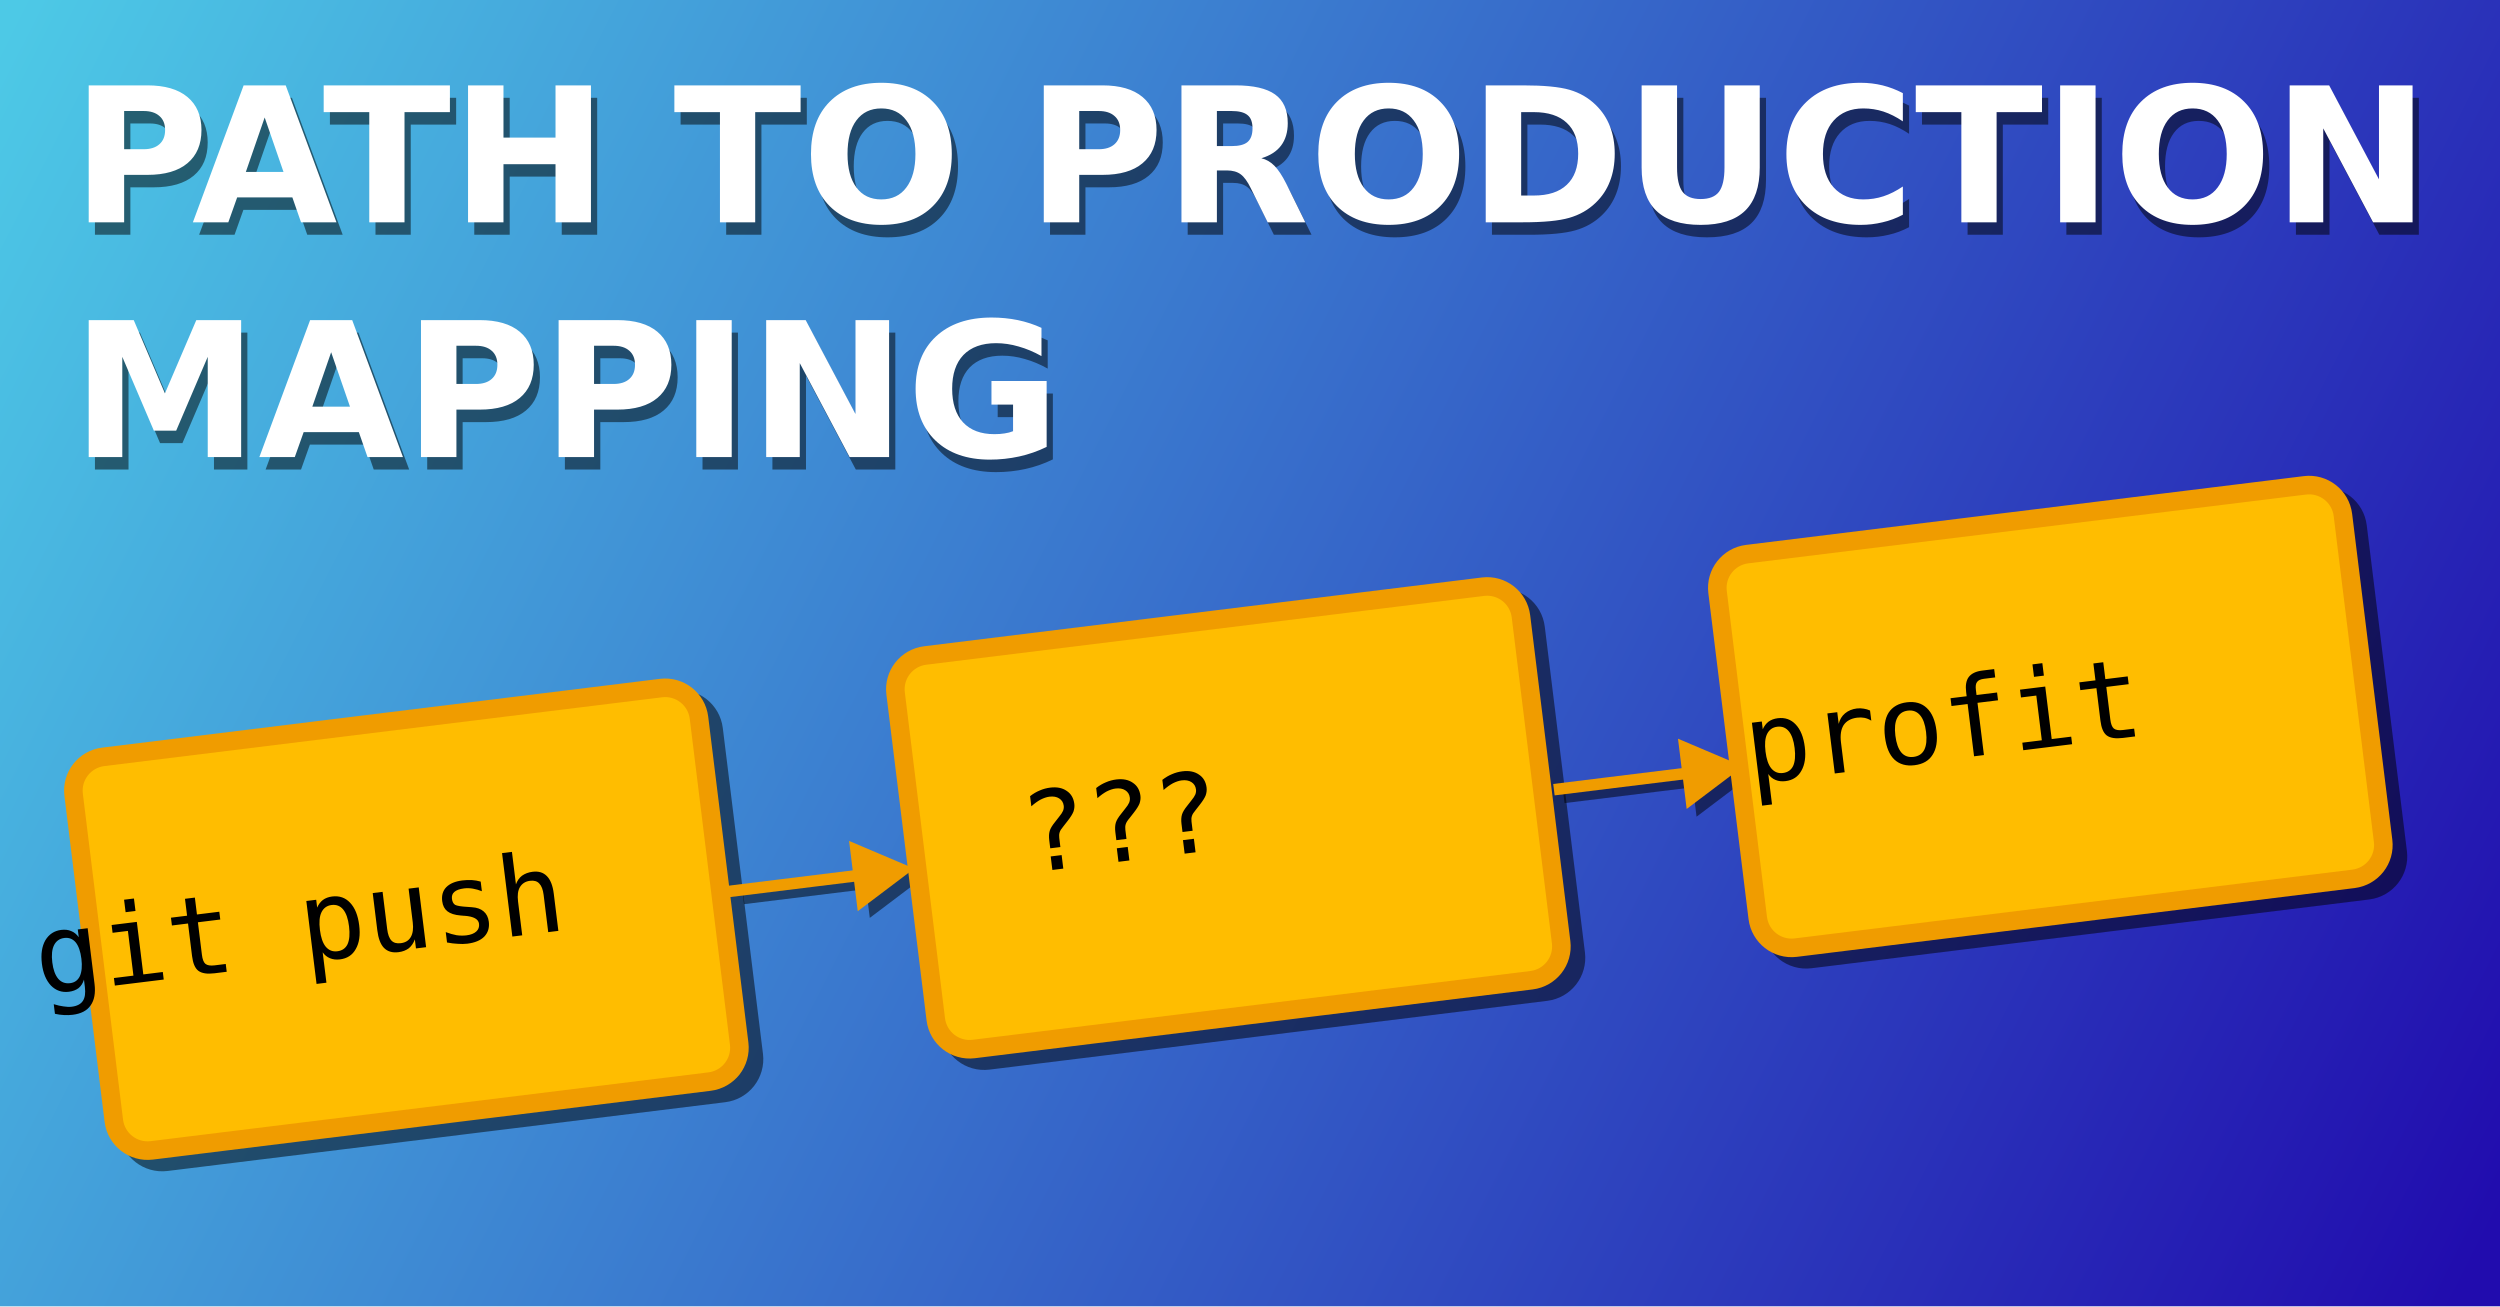
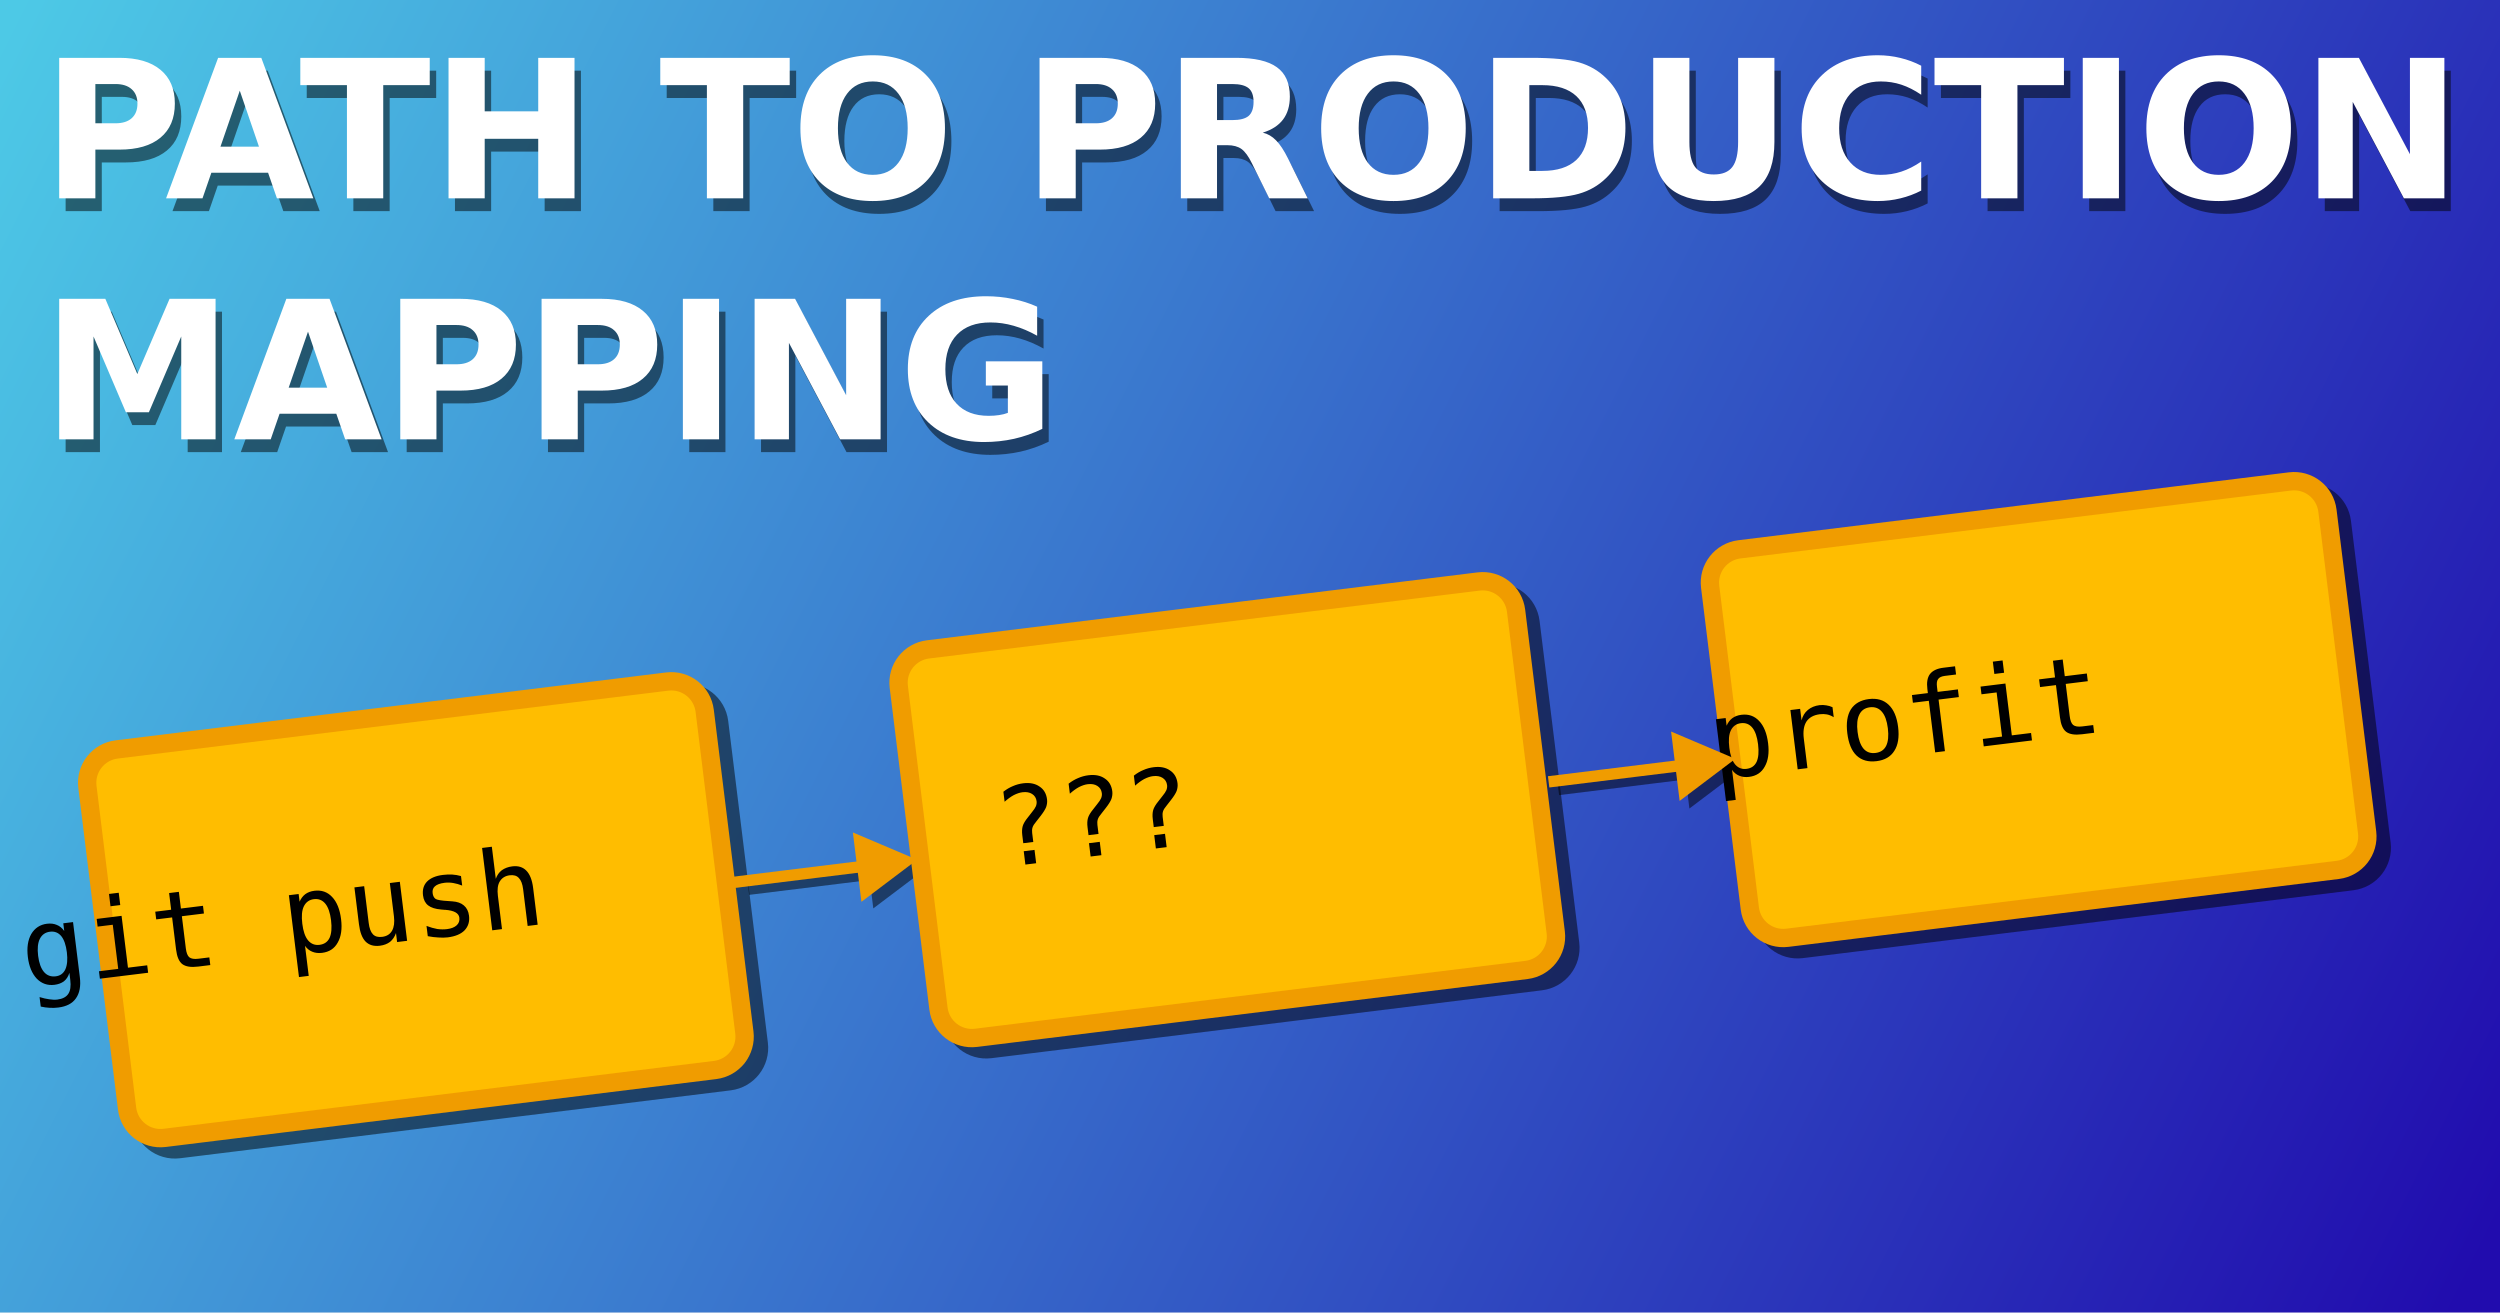
- <svg xmlns="http://www.w3.org/2000/svg" xmlns:xlink="http://www.w3.org/1999/xlink" width="800" height="418" viewBox="0 0 211.667 110.596" version="1.1" id="svg5">
+ <svg xmlns="http://www.w3.org/2000/svg" xmlns:xlink="http://www.w3.org/1999/xlink" width="1200" height="630" viewBox="0 0 317.5 166.687" version="1.1" id="svg5">
  <defs id="defs2">
+     <linearGradient id="linearGradient34046">
+       <stop style="stop-color:#ffffff;stop-opacity:1;" offset="0" id="stop34042" />
+       <stop style="stop-color:#ffffff;stop-opacity:1;" offset="1" id="stop34044" />
+     </linearGradient>
    <marker style="overflow:visible" id="TriangleStart" refX="0" refY="0" orient="auto-start-reverse" markerWidth="5.324" markerHeight="6.155" viewBox="0 0 5.324 6.155" preserveAspectRatio="xMidYMid">
      <path transform="scale(0.5)" style="fill:context-stroke;fill-rule:evenodd;stroke:context-stroke;stroke-width:1pt" d="M 5.77,0 -2.88,5 V -5 Z" id="path135" />
    </marker>
    <linearGradient id="linearGradient11357">
      <stop style="stop-color:#4dc9e6;stop-opacity:1;" offset="0" id="stop11353" />
      <stop style="stop-color:#210cae;stop-opacity:1;" offset="1" id="stop11355" />
    </linearGradient>
-     <linearGradient xlink:href="#linearGradient11357" id="linearGradient11359" x1="13.553" y1="18.449" x2="801.422" y2="417.951" gradientUnits="userSpaceOnUse" gradientTransform="matrix(0.2645833,0,0,0.2645833,-3.384218,2.725352)" />
+     <linearGradient xlink:href="#linearGradient11357" id="linearGradient11359" x1="13.553" y1="18.449" x2="801.422" y2="417.951" gradientUnits="userSpaceOnUse" gradientTransform="matrix(0.396875,0,0,0.3987739,-4.713624,1.092793)" />
+     <linearGradient xlink:href="#linearGradient34046" id="linearGradient34048" x1="106.591" y1="42.251" x2="108.689" y2="12.765" gradientUnits="userSpaceOnUse" />
  </defs>
  <g id="layer1" transform="translate(0.7254055,-5.944265)">
-     <rect style="opacity:1;fill:url(#linearGradient11359);fill-opacity:1;stroke:none;stroke-width:0.397;stroke-linecap:round;stroke-linejoin:round;stroke-opacity:1;paint-order:markers stroke fill" id="rect11328" width="211.667" height="110.596" x="-0.725" y="5.944" />
-     <g id="g23220" transform="matrix(1.408659,-0.173716,0.173716,1.408659,-18.91414,34.49436)">
-       <rect style="opacity:0.5;fill:#1f456a;fill-opacity:1;stroke:#000000;stroke-width:2.216;stroke-linecap:round;stroke-linejoin:round;stroke-opacity:1;paint-order:markers stroke fill" id="rect17895" width="36.478" height="22.544" x="15.072" y="28.503" rx="1.477" ry="1.477" />
-       <rect style="fill:#ffbd00;fill-opacity:1;stroke:#f09c00;stroke-width:2.216;stroke-linecap:round;stroke-linejoin:round;stroke-opacity:1;paint-order:markers stroke fill" id="rect234" width="36.478" height="22.544" x="14.291" y="27.721" rx="1.477" ry="1.477" />
-       <text xml:space="preserve" style="font-style:normal;font-weight:normal;font-size:6.6px;line-height:1.25;font-family:sans-serif;text-align:center;text-anchor:middle;fill:#000000;fill-opacity:1;stroke:none;stroke-width:0.275" x="32.133" y="40.792" id="text4582">
-         <tspan id="tspan4580" style="font-style:normal;font-variant:normal;font-weight:normal;font-stretch:normal;font-size:6.6px;font-family:'DejaVu Sans Mono';-inkscape-font-specification:'DejaVu Sans Mono';text-align:center;text-anchor:middle;fill:#000000;fill-opacity:1;stroke-width:0.275" x="32.133" y="40.792">git push</tspan>
-       </text>
+     <rect style="opacity:1;fill:url(#linearGradient11359);fill-opacity:1;stroke:none;stroke-width:0.597;stroke-linecap:round;stroke-linejoin:round;stroke-opacity:1;paint-order:markers stroke fill" id="rect11328" width="317.5" height="166.688" x="-0.725" y="5.944" />
+     <g id="g51031" transform="matrix(1.48066,0,0,1.48066,2.219723,-2.558526)">
+       <g id="g23220" transform="matrix(1.408659,-0.173716,0.173716,1.408659,-18.91414,34.49436)">
+         <rect style="opacity:0.5;fill:#1f456a;fill-opacity:1;stroke:#000000;stroke-width:2.216;stroke-linecap:round;stroke-linejoin:round;stroke-opacity:1;paint-order:markers stroke fill" id="rect17895" width="36.478" height="22.544" x="15.072" y="28.503" rx="1.477" ry="1.477" />
+         <rect style="fill:#ffbd00;fill-opacity:1;stroke:#f09c00;stroke-width:2.216;stroke-linecap:round;stroke-linejoin:round;stroke-opacity:1;paint-order:markers stroke fill" id="rect234" width="36.478" height="22.544" x="14.291" y="27.721" rx="1.477" ry="1.477" />
+         <text xml:space="preserve" style="font-style:normal;font-weight:normal;font-size:6.6px;line-height:1.25;font-family:sans-serif;text-align:center;text-anchor:middle;fill:#000000;fill-opacity:1;stroke:none;stroke-width:0.275" x="32.133" y="40.792" id="text4582">
+           <tspan id="tspan4580" style="font-style:normal;font-variant:normal;font-weight:normal;font-stretch:normal;font-size:6.6px;font-family:'DejaVu Sans Mono';-inkscape-font-specification:'DejaVu Sans Mono';text-align:center;text-anchor:middle;fill:#000000;fill-opacity:1;stroke-width:0.275" x="32.133" y="40.792">git push</tspan>
+         </text>
+       </g>
+       <path style="opacity:0.5;fill:#1f456a;fill-opacity:1;stroke:#000000;stroke-width:0.953;stroke-linecap:butt;stroke-linejoin:miter;stroke-dasharray:none;stroke-opacity:1;marker-end:url(#TriangleStart)" d="M 62.205,82.025 74.234,80.542" id="path24651" />
+       <g id="g23226" transform="matrix(1.408659,-0.173716,0.173716,1.408659,-20.48002,34.68747)">
+         <rect style="opacity:0.5;fill:#0a0800;fill-opacity:1;stroke:#000000;stroke-width:2.216;stroke-linecap:round;stroke-linejoin:round;stroke-opacity:1;paint-order:markers stroke fill" id="rect23200" width="36.478" height="22.544" x="65.588" y="28.503" rx="1.477" ry="1.477" />
+         <rect style="fill:#ffbd00;fill-opacity:1;stroke:#f09c00;stroke-width:2.216;stroke-linecap:round;stroke-linejoin:round;stroke-opacity:1;paint-order:markers stroke fill" id="rect23202" width="36.478" height="22.544" x="64.807" y="27.721" rx="1.477" ry="1.477" />
+         <text xml:space="preserve" style="font-style:normal;font-weight:normal;font-size:6.6px;line-height:1.25;font-family:sans-serif;text-align:center;text-anchor:middle;fill:#000000;fill-opacity:1;stroke:none;stroke-width:0.275" x="82.649" y="40.792" id="text23206">
+           <tspan id="tspan23204" style="font-style:normal;font-variant:normal;font-weight:normal;font-stretch:normal;font-size:6.6px;font-family:'DejaVu Sans Mono';-inkscape-font-specification:'DejaVu Sans Mono';text-align:center;text-anchor:middle;fill:#000000;fill-opacity:1;stroke-width:0.275" x="82.649" y="40.792">???</tspan>
+         </text>
+       </g>
+       <path style="opacity:0.5;fill:#1f456a;fill-opacity:1;stroke:#000000;stroke-width:0.974;stroke-linecap:butt;stroke-linejoin:miter;stroke-dasharray:none;stroke-opacity:1;marker-end:url(#TriangleStart)" d="m 131.678,73.458 12.585,-1.552" id="path25385" />
+       <g id="g23232" transform="matrix(1.408659,-0.173716,0.173716,1.408659,-18.91414,34.49436)">
+         <rect style="opacity:0.5;fill:#0a0800;fill-opacity:1;stroke:#000000;stroke-width:2.216;stroke-linecap:round;stroke-linejoin:round;stroke-opacity:1;paint-order:markers stroke fill" id="rect23208" width="36.478" height="22.544" x="113.881" y="28.503" rx="1.477" ry="1.477" />
+         <rect style="fill:#ffbd00;fill-opacity:1;stroke:#f09c00;stroke-width:2.216;stroke-linecap:round;stroke-linejoin:round;stroke-opacity:1;paint-order:markers stroke fill" id="rect23210" width="36.478" height="22.544" x="113.099" y="27.721" rx="1.477" ry="1.477" />
+         <text xml:space="preserve" style="font-style:normal;font-weight:normal;font-size:6.6px;line-height:1.25;font-family:sans-serif;text-align:center;text-anchor:middle;fill:#000000;fill-opacity:1;stroke:none;stroke-width:0.275" x="130.942" y="40.792" id="text23214">
+           <tspan id="tspan23212" style="font-style:normal;font-variant:normal;font-weight:normal;font-stretch:normal;font-size:6.6px;font-family:'DejaVu Sans Mono';-inkscape-font-specification:'DejaVu Sans Mono';text-align:center;text-anchor:middle;fill:#000000;fill-opacity:1;stroke-width:0.275" x="130.942" y="40.792">profit</tspan>
+         </text>
+       </g>
+       <path style="fill:#ffbd00;fill-opacity:1;stroke:#f09c00;stroke-width:0.974;stroke-linecap:butt;stroke-linejoin:miter;stroke-dasharray:none;stroke-opacity:1;marker-end:url(#TriangleStart)" d="M 60.66,81.459 73.245,79.907" id="path23375" />
+       <path style="fill:#ffbd00;fill-opacity:1;stroke:#f09c00;stroke-width:0.974;stroke-linecap:butt;stroke-linejoin:miter;stroke-dasharray:none;stroke-opacity:1;marker-end:url(#TriangleStart)" d="m 130.841,72.804 12.585,-1.552" id="path25387" />
    </g>
-     <path style="opacity:0.5;fill:#1f456a;fill-opacity:1;stroke:#000000;stroke-width:0.953;stroke-linecap:butt;stroke-linejoin:miter;stroke-dasharray:none;stroke-opacity:1;marker-end:url(#TriangleStart)" d="M 62.205,82.025 74.234,80.542" id="path24651" />
-     <g id="g23226" transform="matrix(1.408659,-0.173716,0.173716,1.408659,-20.48002,34.68747)">
-       <rect style="opacity:0.5;fill:#0a0800;fill-opacity:1;stroke:#000000;stroke-width:2.216;stroke-linecap:round;stroke-linejoin:round;stroke-opacity:1;paint-order:markers stroke fill" id="rect23200" width="36.478" height="22.544" x="65.588" y="28.503" rx="1.477" ry="1.477" />
-       <rect style="fill:#ffbd00;fill-opacity:1;stroke:#f09c00;stroke-width:2.216;stroke-linecap:round;stroke-linejoin:round;stroke-opacity:1;paint-order:markers stroke fill" id="rect23202" width="36.478" height="22.544" x="64.807" y="27.721" rx="1.477" ry="1.477" />
-       <text xml:space="preserve" style="font-style:normal;font-weight:normal;font-size:6.6px;line-height:1.25;font-family:sans-serif;text-align:center;text-anchor:middle;fill:#000000;fill-opacity:1;stroke:none;stroke-width:0.275" x="82.649" y="40.792" id="text23206">
-         <tspan id="tspan23204" style="font-style:normal;font-variant:normal;font-weight:normal;font-stretch:normal;font-size:6.6px;font-family:'DejaVu Sans Mono';-inkscape-font-specification:'DejaVu Sans Mono';text-align:center;text-anchor:middle;fill:#000000;fill-opacity:1;stroke-width:0.275" x="82.649" y="40.792">???</tspan>
-       </text>
-     </g>
-     <path style="opacity:0.5;fill:#1f456a;fill-opacity:1;stroke:#000000;stroke-width:0.974;stroke-linecap:butt;stroke-linejoin:miter;stroke-dasharray:none;stroke-opacity:1;marker-end:url(#TriangleStart)" d="m 131.678,73.458 12.585,-1.552" id="path25385" />
-     <g id="g23232" transform="matrix(1.408659,-0.173716,0.173716,1.408659,-18.91414,34.49436)">
-       <rect style="opacity:0.5;fill:#0a0800;fill-opacity:1;stroke:#000000;stroke-width:2.216;stroke-linecap:round;stroke-linejoin:round;stroke-opacity:1;paint-order:markers stroke fill" id="rect23208" width="36.478" height="22.544" x="113.881" y="28.503" rx="1.477" ry="1.477" />
-       <rect style="fill:#ffbd00;fill-opacity:1;stroke:#f09c00;stroke-width:2.216;stroke-linecap:round;stroke-linejoin:round;stroke-opacity:1;paint-order:markers stroke fill" id="rect23210" width="36.478" height="22.544" x="113.099" y="27.721" rx="1.477" ry="1.477" />
-       <text xml:space="preserve" style="font-style:normal;font-weight:normal;font-size:6.6px;line-height:1.25;font-family:sans-serif;text-align:center;text-anchor:middle;fill:#000000;fill-opacity:1;stroke:none;stroke-width:0.275" x="130.942" y="40.792" id="text23214">
-         <tspan id="tspan23212" style="font-style:normal;font-variant:normal;font-weight:normal;font-stretch:normal;font-size:6.6px;font-family:'DejaVu Sans Mono';-inkscape-font-specification:'DejaVu Sans Mono';text-align:center;text-anchor:middle;fill:#000000;fill-opacity:1;stroke-width:0.275" x="130.942" y="40.792">profit</tspan>
-       </text>
-     </g>
-     <path style="fill:#ffbd00;fill-opacity:1;stroke:#f09c00;stroke-width:0.974;stroke-linecap:butt;stroke-linejoin:miter;stroke-dasharray:none;stroke-opacity:1;marker-end:url(#TriangleStart)" d="M 60.66,81.459 73.245,79.907" id="path23375" />
-     <path style="fill:#ffbd00;fill-opacity:1;stroke:#f09c00;stroke-width:0.974;stroke-linecap:butt;stroke-linejoin:miter;stroke-dasharray:none;stroke-opacity:1;marker-end:url(#TriangleStart)" d="m 130.841,72.804 12.585,-1.552" id="path25387" />
-     <text xml:space="preserve" style="font-style:normal;font-variant:normal;font-weight:bold;font-stretch:normal;font-size:15.902px;line-height:1.25;font-family:'DejaVu Sans';-inkscape-font-specification:'DejaVu Sans Bold';opacity:0.5;fill:#000000;fill-opacity:1;stroke-width:0.398" x="5.86" y="25.821" id="text31472">
-       <tspan id="tspan31468" style="font-style:normal;font-variant:normal;font-weight:bold;font-stretch:normal;font-family:'DejaVu Sans';-inkscape-font-specification:'DejaVu Sans Bold';fill:#000000;fill-opacity:1;stroke-width:0.398" x="5.86" y="25.821">PATH TO PRODUCTION</tspan>
-       <tspan style="font-style:normal;font-variant:normal;font-weight:bold;font-stretch:normal;font-family:'DejaVu Sans';-inkscape-font-specification:'DejaVu Sans Bold';fill:#000000;fill-opacity:1;stroke-width:0.398" x="5.86" y="45.698" id="tspan31470">MAPPING</tspan>
+     <text xml:space="preserve" style="font-style:normal;font-variant:normal;font-weight:bold;font-stretch:normal;font-size:24.484px;line-height:1.25;font-family:'DejaVu Sans';-inkscape-font-specification:'DejaVu Sans Bold';opacity:0.5;fill:#000000;fill-opacity:1;stroke-width:0.612" x="5.358" y="32.762" id="text31472">
+       <tspan id="tspan31468" style="font-style:normal;font-variant:normal;font-weight:bold;font-stretch:normal;font-family:'DejaVu Sans';-inkscape-font-specification:'DejaVu Sans Bold';fill:#000000;fill-opacity:1;stroke-width:0.612" x="5.358" y="32.762">PATH TO PRODUCTION</tspan>
+       <tspan style="font-style:normal;font-variant:normal;font-weight:bold;font-stretch:normal;font-family:'DejaVu Sans';-inkscape-font-specification:'DejaVu Sans Bold';fill:#000000;fill-opacity:1;stroke-width:0.612" x="5.358" y="63.368" id="tspan31470">MAPPING</tspan>
    </text>
-     <text xml:space="preserve" style="font-style:normal;font-variant:normal;font-weight:bold;font-stretch:normal;font-size:15.902px;line-height:1.25;font-family:'DejaVu Sans';-inkscape-font-specification:'DejaVu Sans Bold';fill:#ffffff;fill-opacity:1;stroke-width:0.398" x="5.331" y="24.763" id="text25461">
-       <tspan id="tspan25459" style="font-style:normal;font-variant:normal;font-weight:bold;font-stretch:normal;font-family:'DejaVu Sans';-inkscape-font-specification:'DejaVu Sans Bold';fill:#ffffff;fill-opacity:1;stroke-width:0.398" x="5.331" y="24.763">PATH TO PRODUCTION</tspan>
-       <tspan style="font-style:normal;font-variant:normal;font-weight:bold;font-stretch:normal;font-family:'DejaVu Sans';-inkscape-font-specification:'DejaVu Sans Bold';fill:#ffffff;fill-opacity:1;stroke-width:0.398" x="5.331" y="44.64" id="tspan31400">MAPPING</tspan>
+     <text xml:space="preserve" style="font-style:normal;font-variant:normal;font-weight:bold;font-stretch:normal;font-size:24.484px;line-height:1.25;font-family:'DejaVu Sans';-inkscape-font-specification:'DejaVu Sans Bold';fill:#ffffff;fill-opacity:1;stroke-width:0.612" x="4.543" y="31.133" id="text25461">
+       <tspan id="tspan25459" style="font-style:normal;font-variant:normal;font-weight:bold;font-stretch:normal;font-family:'DejaVu Sans';-inkscape-font-specification:'DejaVu Sans Bold';fill:#ffffff;fill-opacity:1;stroke-width:0.612" x="4.543" y="31.133">PATH TO PRODUCTION</tspan>
+       <tspan style="font-style:normal;font-variant:normal;font-weight:bold;font-stretch:normal;font-family:'DejaVu Sans';-inkscape-font-specification:'DejaVu Sans Bold';fill:#ffffff;fill-opacity:1;stroke-width:0.612" x="4.543" y="61.738" id="tspan31400">MAPPING</tspan>
    </text>
  </g>
</svg>
